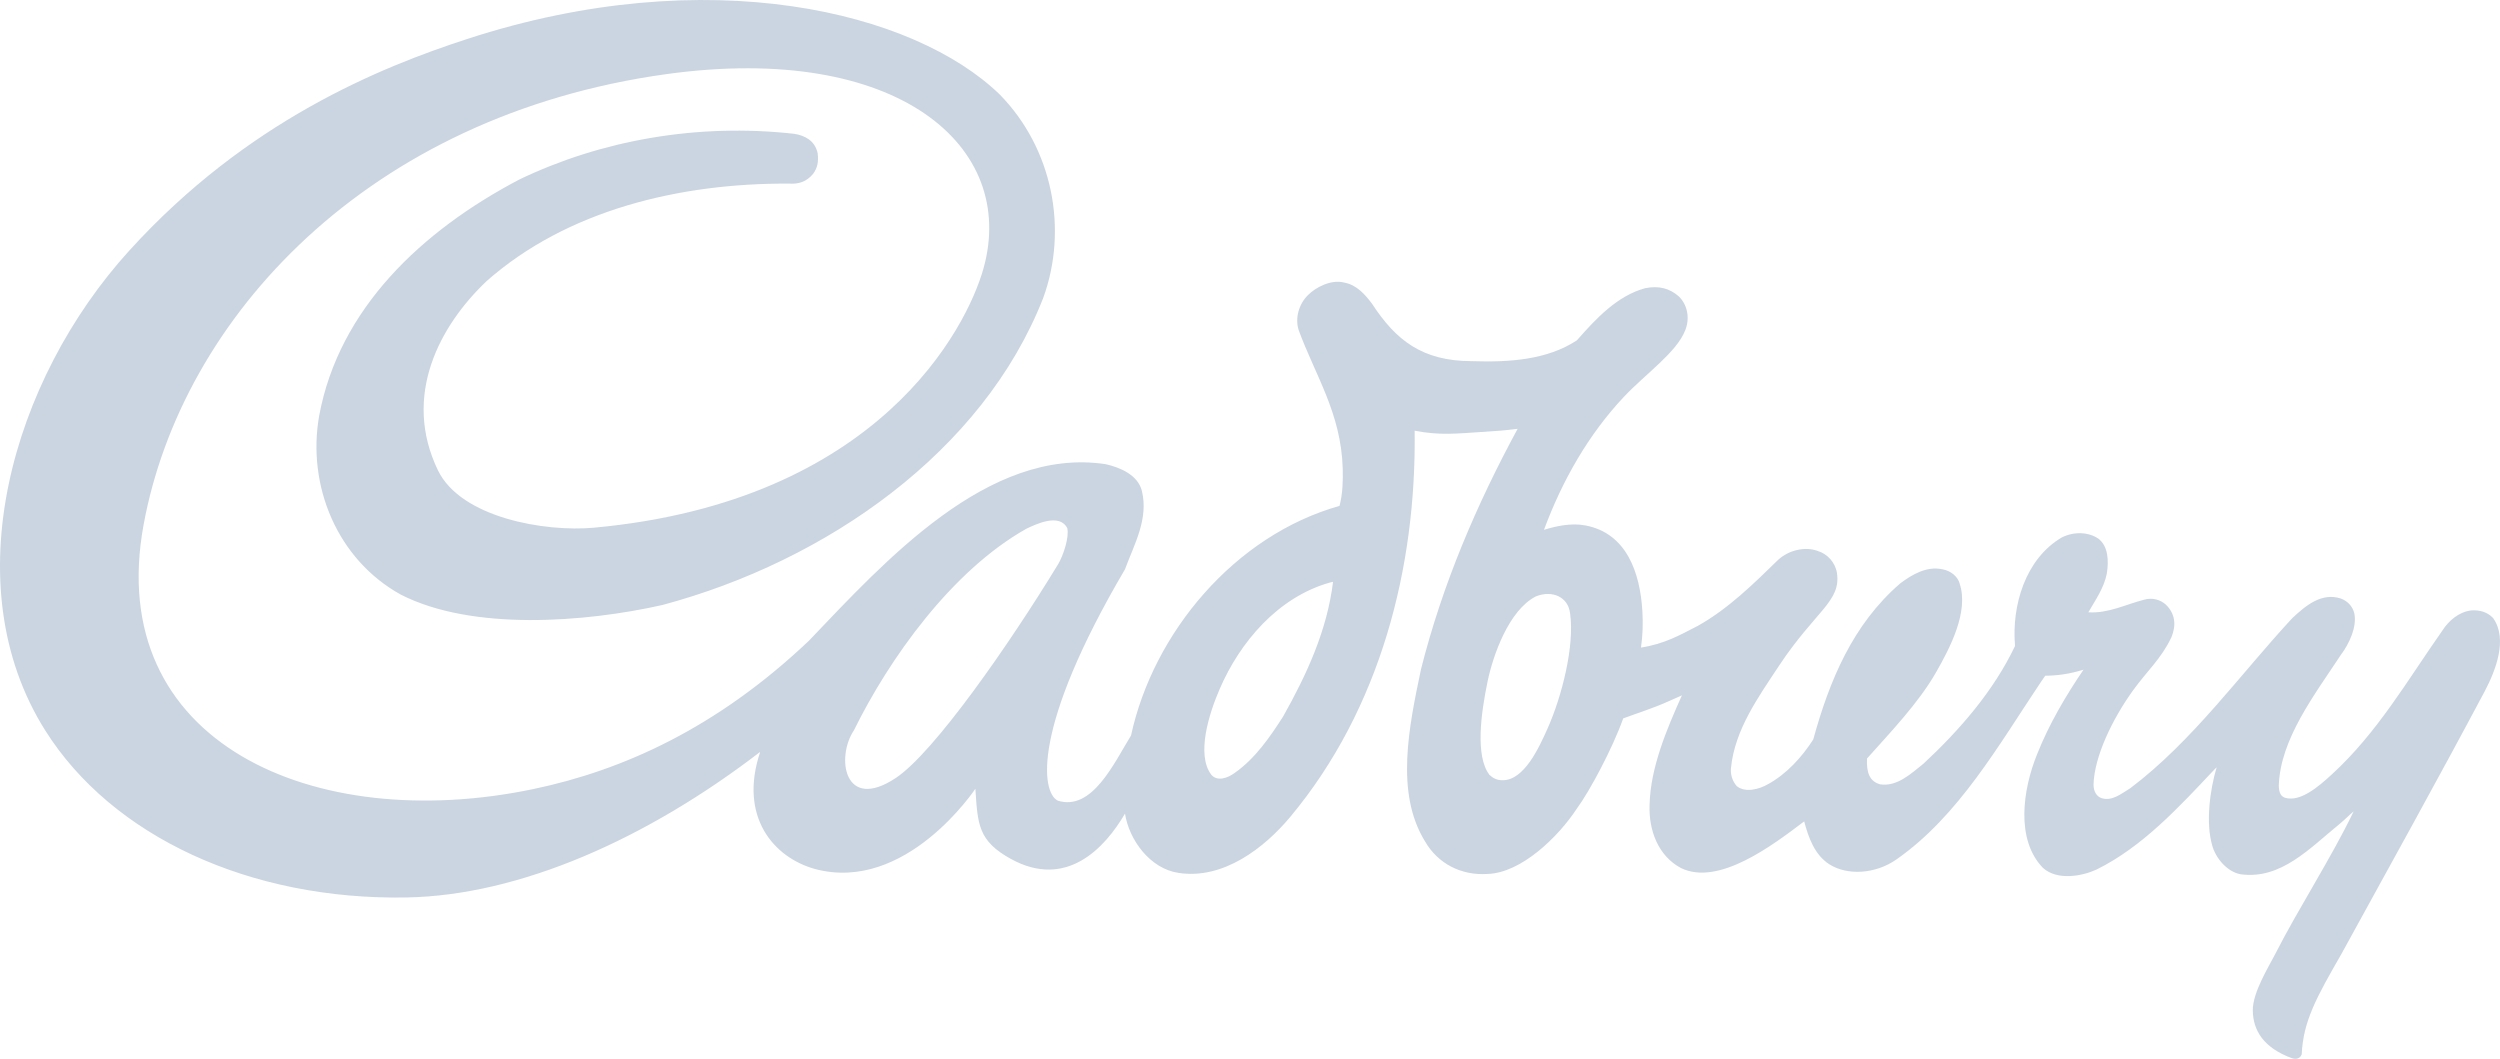
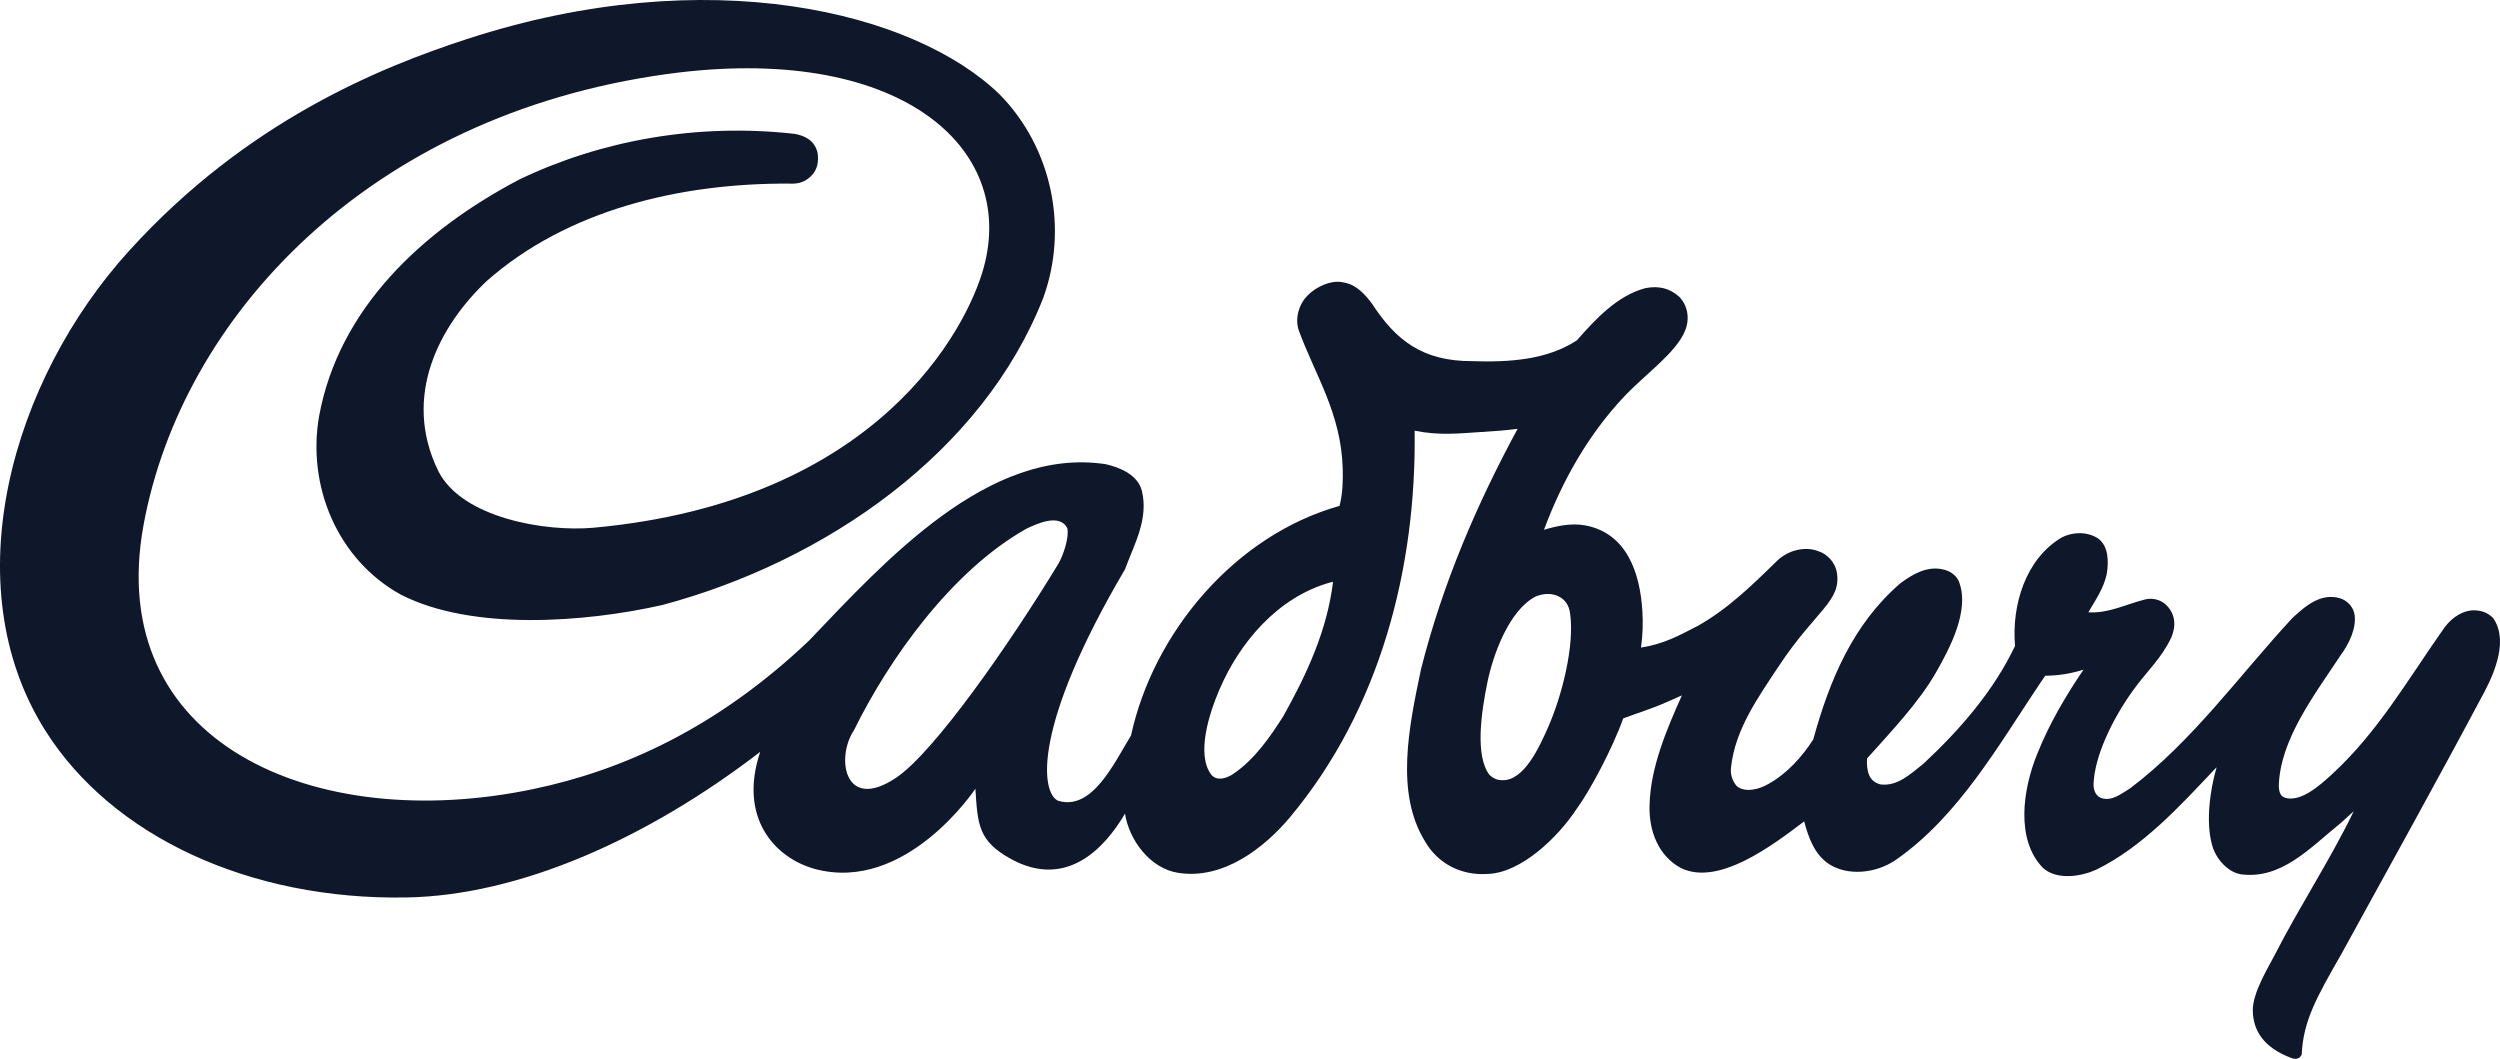
<svg xmlns="http://www.w3.org/2000/svg" width="85" height="36">
-   <path fill="#CBD5E1" fill-rule="nonzero" d="M34.893 17.979c-2.54 1.432-4.664 4.423-5.86 6.853-.618.919-.333 2.787 1.427 1.617 1.297-.864 3.852-4.532 5.513-7.261.181-.299.386-.929.315-1.228-.264-.526-1.067-.137-1.395.019m10.336 1.824c-1.784.498-3.078 2.038-3.764 3.633-.36.835-.795 2.214-.286 2.898.21.258.575.108.784-.044.712-.49 1.228-1.25 1.663-1.929.798-1.418 1.499-2.933 1.697-4.579l-.094.021Zm6.987.476c-.927.478-1.456 2.023-1.636 2.88-.224 1.076-.43 2.542.061 3.186.113.108.26.187.441.182.737.016 1.25-1.118 1.54-1.77.483-1.084.917-2.797.762-3.892-.059-.564-.6-.814-1.168-.586M33.993 3.215c1.792 1.828 2.334 4.569 1.474 6.922-2.048 5.22-7.363 8.94-12.945 10.433-2.641.595-6.463.886-8.887-.349-2.168-1.192-3.205-3.708-2.783-6.088.676-3.64 3.486-6.286 6.807-8.031 2.768-1.328 6.038-1.923 9.347-1.552.365.058.7.234.794.655.037.303-.01.508-.151.702-.235.285-.505.353-.806.336-3.729-.023-7.56.9-10.293 3.31-1.6 1.514-2.89 3.907-1.654 6.45.79 1.6 3.626 2.09 5.292 1.939 9.69-.893 12.682-6.79 13.25-8.813 1.165-4.158-2.923-7.696-10.779-6.609C12.496 3.927 6.174 10.803 4.881 17.848c-1.358 7.402 5.798 10.542 13.252 8.98 3.039-.635 6.24-2.075 9.364-5.037 2.576-2.694 6.102-6.614 10.095-6.009.492.112 1.09.36 1.231.903.236.961-.26 1.82-.574 2.673-3.175 5.396-2.85 7.585-2.283 7.864 1.166.369 1.918-1.288 2.489-2.216.758-3.492 3.523-6.802 7.089-7.806.108-.42.12-.845.108-1.28-.055-1.87-.936-3.165-1.496-4.692-.133-.402.004-.896.319-1.198.25-.257.788-.54 1.224-.423.426.073.719.414.946.714.81 1.242 1.706 1.959 3.403 1.958 1.266.043 2.552-.042 3.567-.708.639-.728 1.369-1.516 2.323-1.773.463-.092.832.004 1.149.286.296.298.372.748.21 1.148-.293.749-1.338 1.472-2.078 2.254-1.214 1.288-2.103 2.857-2.724 4.528.382-.118.914-.244 1.405-.15 1.412.265 1.86 1.615 1.94 2.9.026.404.014.836-.046 1.253.81-.126 1.325-.427 1.932-.738 1.037-.58 1.898-1.433 2.729-2.243.368-.338.925-.46 1.343-.305.329.097.6.388.658.748.147.973-.726 1.278-1.977 3.168-.698 1.058-1.491 2.157-1.625 3.453a.817.817 0 0 0 .194.626c.286.237.76.112 1.067-.065.642-.355 1.156-.929 1.535-1.518.552-2.007 1.344-3.913 2.958-5.308.409-.306.904-.596 1.44-.478.287.05.522.256.58.485.322.958-.34 2.208-.798 3.01-.588 1.034-1.539 2.027-2.352 2.938-.021.478.087.786.46.88.566.073 1.014-.347 1.455-.7 1.229-1.141 2.391-2.477 3.118-4.007-.12-1.378.354-2.963 1.59-3.69.419-.209.906-.187 1.242.04.343.262.355.76.29 1.184-.098.497-.38.89-.629 1.321.686.044 1.289-.277 1.922-.435a.775.775 0 0 1 .707.169c.33.31.362.713.196 1.113-.347.735-.817 1.13-1.315 1.821-.686.954-1.312 2.236-1.334 3.197.004.226.099.382.254.447.368.13.687-.144.993-.329 2.124-1.601 3.75-3.887 5.513-5.787.462-.43.99-.872 1.64-.667.228.08.406.26.466.504.099.46-.172 1.037-.462 1.423-.88 1.338-2.06 2.86-2.105 4.442.007.276.093.37.22.41.512.147 1.126-.374 1.586-.799 1.546-1.415 2.579-3.215 3.746-4.874.228-.358.577-.653 1.001-.7.296-.017.541.062.733.26.51.717.083 1.786-.275 2.473-1.572 2.955-3.232 5.944-4.888 8.96-.834 1.452-1.293 2.269-1.343 3.399-.048.13-.167.194-.344.13-.939-.347-1.312-.925-1.32-1.62-.006-.615.543-1.487.75-1.894.812-1.595 1.913-3.28 2.68-4.875-.109.088-.307.288-.48.43-1.023.83-1.992 1.896-3.364 1.709-.448-.08-.845-.533-.968-.986-.22-.767-.08-1.865.152-2.65l-.084.083c-1.17 1.241-2.431 2.624-4.01 3.398-.484.22-1.322.378-1.81-.061-.924-.95-.7-2.639-.195-3.877.405-1.016.964-1.966 1.572-2.862-.448.137-.85.201-1.3.205l-.152.22c-1.434 2.139-2.79 4.547-4.907 6.026-.723.507-1.68.548-2.28.166-.506-.325-.712-.915-.857-1.46-1.062.804-2.908 2.212-4.19 1.586-.77-.41-1.102-1.278-1.066-2.157.03-1.268.59-2.577 1.099-3.714-.196.092-.3.132-.503.223-.49.22-.993.374-1.493.561-.367 1.032-1.145 2.483-1.574 3.063-.633.969-1.893 2.19-3.034 2.225-.904.062-1.698-.356-2.129-1.105-1.023-1.652-.546-3.91-.138-5.854.735-2.916 1.904-5.627 3.285-8.175-.445.057-.795.082-1.24.108-.794.05-1.402.125-2.261-.044.062 4.66-1.167 9.462-4.235 13.138-.87 1.04-2.268 2.134-3.796 1.896-.969-.144-1.68-1.126-1.817-2.015-.684 1.17-1.989 2.576-3.874 1.544-1.117-.615-1.134-1.167-1.213-2.39 0 0-2.36 3.564-5.46 2.727-1.398-.389-2.597-1.774-1.856-3.981-3.852 2.96-8.184 4.885-12.032 4.951-5.314.094-10-2.067-12.276-5.677C-1.587 19.879.393 12.924 4.396 8.52c4-4.406 8.54-6.235 11.489-7.195 8.18-2.665 15.2-.936 18.108 1.89" />
+   <path fill="#0F172A" fill-rule="nonzero" d="M34.893 17.979c-2.54 1.432-4.664 4.423-5.86 6.853-.618.919-.333 2.787 1.427 1.617 1.297-.864 3.852-4.532 5.513-7.261.181-.299.386-.929.315-1.228-.264-.526-1.067-.137-1.395.019m10.336 1.824c-1.784.498-3.078 2.038-3.764 3.633-.36.835-.795 2.214-.286 2.898.21.258.575.108.784-.044.712-.49 1.228-1.25 1.663-1.929.798-1.418 1.499-2.933 1.697-4.579l-.094.021Zm6.987.476c-.927.478-1.456 2.023-1.636 2.88-.224 1.076-.43 2.542.061 3.186.113.108.26.187.441.182.737.016 1.25-1.118 1.54-1.77.483-1.084.917-2.797.762-3.892-.059-.564-.6-.814-1.168-.586M33.993 3.215c1.792 1.828 2.334 4.569 1.474 6.922-2.048 5.22-7.363 8.94-12.945 10.433-2.641.595-6.463.886-8.887-.349-2.168-1.192-3.205-3.708-2.783-6.088.676-3.64 3.486-6.286 6.807-8.031 2.768-1.328 6.038-1.923 9.347-1.552.365.058.7.234.794.655.037.303-.01.508-.151.702-.235.285-.505.353-.806.336-3.729-.023-7.56.9-10.293 3.31-1.6 1.514-2.89 3.907-1.654 6.45.79 1.6 3.626 2.09 5.292 1.939 9.69-.893 12.682-6.79 13.25-8.813 1.165-4.158-2.923-7.696-10.779-6.609C12.496 3.927 6.174 10.803 4.881 17.848c-1.358 7.402 5.798 10.542 13.252 8.98 3.039-.635 6.24-2.075 9.364-5.037 2.576-2.694 6.102-6.614 10.095-6.009.492.112 1.09.36 1.231.903.236.961-.26 1.82-.574 2.673-3.175 5.396-2.85 7.585-2.283 7.864 1.166.369 1.918-1.288 2.489-2.216.758-3.492 3.523-6.802 7.089-7.806.108-.42.12-.845.108-1.28-.055-1.87-.936-3.165-1.496-4.692-.133-.402.004-.896.319-1.198.25-.257.788-.54 1.224-.423.426.073.719.414.946.714.81 1.242 1.706 1.959 3.403 1.958 1.266.043 2.552-.042 3.567-.708.639-.728 1.369-1.516 2.323-1.773.463-.092.832.004 1.149.286.296.298.372.748.21 1.148-.293.749-1.338 1.472-2.078 2.254-1.214 1.288-2.103 2.857-2.724 4.528.382-.118.914-.244 1.405-.15 1.412.265 1.86 1.615 1.94 2.9.026.404.014.836-.046 1.253.81-.126 1.325-.427 1.932-.738 1.037-.58 1.898-1.433 2.729-2.243.368-.338.925-.46 1.343-.305.329.097.6.388.658.748.147.973-.726 1.278-1.977 3.168-.698 1.058-1.491 2.157-1.625 3.453a.817.817 0 0 0 .194.626c.286.237.76.112 1.067-.065.642-.355 1.156-.929 1.535-1.518.552-2.007 1.344-3.913 2.958-5.308.409-.306.904-.596 1.44-.478.287.05.522.256.58.485.322.958-.34 2.208-.798 3.01-.588 1.034-1.539 2.027-2.352 2.938-.021.478.087.786.46.88.566.073 1.014-.347 1.455-.7 1.229-1.141 2.391-2.477 3.118-4.007-.12-1.378.354-2.963 1.59-3.69.419-.209.906-.187 1.242.04.343.262.355.76.29 1.184-.098.497-.38.89-.629 1.321.686.044 1.289-.277 1.922-.435a.775.775 0 0 1 .707.169c.33.31.362.713.196 1.113-.347.735-.817 1.13-1.315 1.821-.686.954-1.312 2.236-1.334 3.197.004.226.099.382.254.447.368.13.687-.144.993-.329 2.124-1.601 3.75-3.887 5.513-5.787.462-.43.99-.872 1.64-.667.228.08.406.26.466.504.099.46-.172 1.037-.462 1.423-.88 1.338-2.06 2.86-2.105 4.442.007.276.093.37.22.41.512.147 1.126-.374 1.586-.799 1.546-1.415 2.579-3.215 3.746-4.874.228-.358.577-.653 1.001-.7.296-.017.541.062.733.26.51.717.083 1.786-.275 2.473-1.572 2.955-3.232 5.944-4.888 8.96-.834 1.452-1.293 2.269-1.343 3.399-.048.13-.167.194-.344.13-.939-.347-1.312-.925-1.32-1.62-.006-.615.543-1.487.75-1.894.812-1.595 1.913-3.28 2.68-4.875-.109.088-.307.288-.48.43-1.023.83-1.992 1.896-3.364 1.709-.448-.08-.845-.533-.968-.986-.22-.767-.08-1.865.152-2.65l-.084.083c-1.17 1.241-2.431 2.624-4.01 3.398-.484.22-1.322.378-1.81-.061-.924-.95-.7-2.639-.195-3.877.405-1.016.964-1.966 1.572-2.862-.448.137-.85.201-1.3.205l-.152.22c-1.434 2.139-2.79 4.547-4.907 6.026-.723.507-1.68.548-2.28.166-.506-.325-.712-.915-.857-1.46-1.062.804-2.908 2.212-4.19 1.586-.77-.41-1.102-1.278-1.066-2.157.03-1.268.59-2.577 1.099-3.714-.196.092-.3.132-.503.223-.49.22-.993.374-1.493.561-.367 1.032-1.145 2.483-1.574 3.063-.633.969-1.893 2.19-3.034 2.225-.904.062-1.698-.356-2.129-1.105-1.023-1.652-.546-3.91-.138-5.854.735-2.916 1.904-5.627 3.285-8.175-.445.057-.795.082-1.24.108-.794.05-1.402.125-2.261-.044.062 4.66-1.167 9.462-4.235 13.138-.87 1.04-2.268 2.134-3.796 1.896-.969-.144-1.68-1.126-1.817-2.015-.684 1.17-1.989 2.576-3.874 1.544-1.117-.615-1.134-1.167-1.213-2.39 0 0-2.36 3.564-5.46 2.727-1.398-.389-2.597-1.774-1.856-3.981-3.852 2.96-8.184 4.885-12.032 4.951-5.314.094-10-2.067-12.276-5.677C-1.587 19.879.393 12.924 4.396 8.52c4-4.406 8.54-6.235 11.489-7.195 8.18-2.665 15.2-.936 18.108 1.89" />
</svg>
